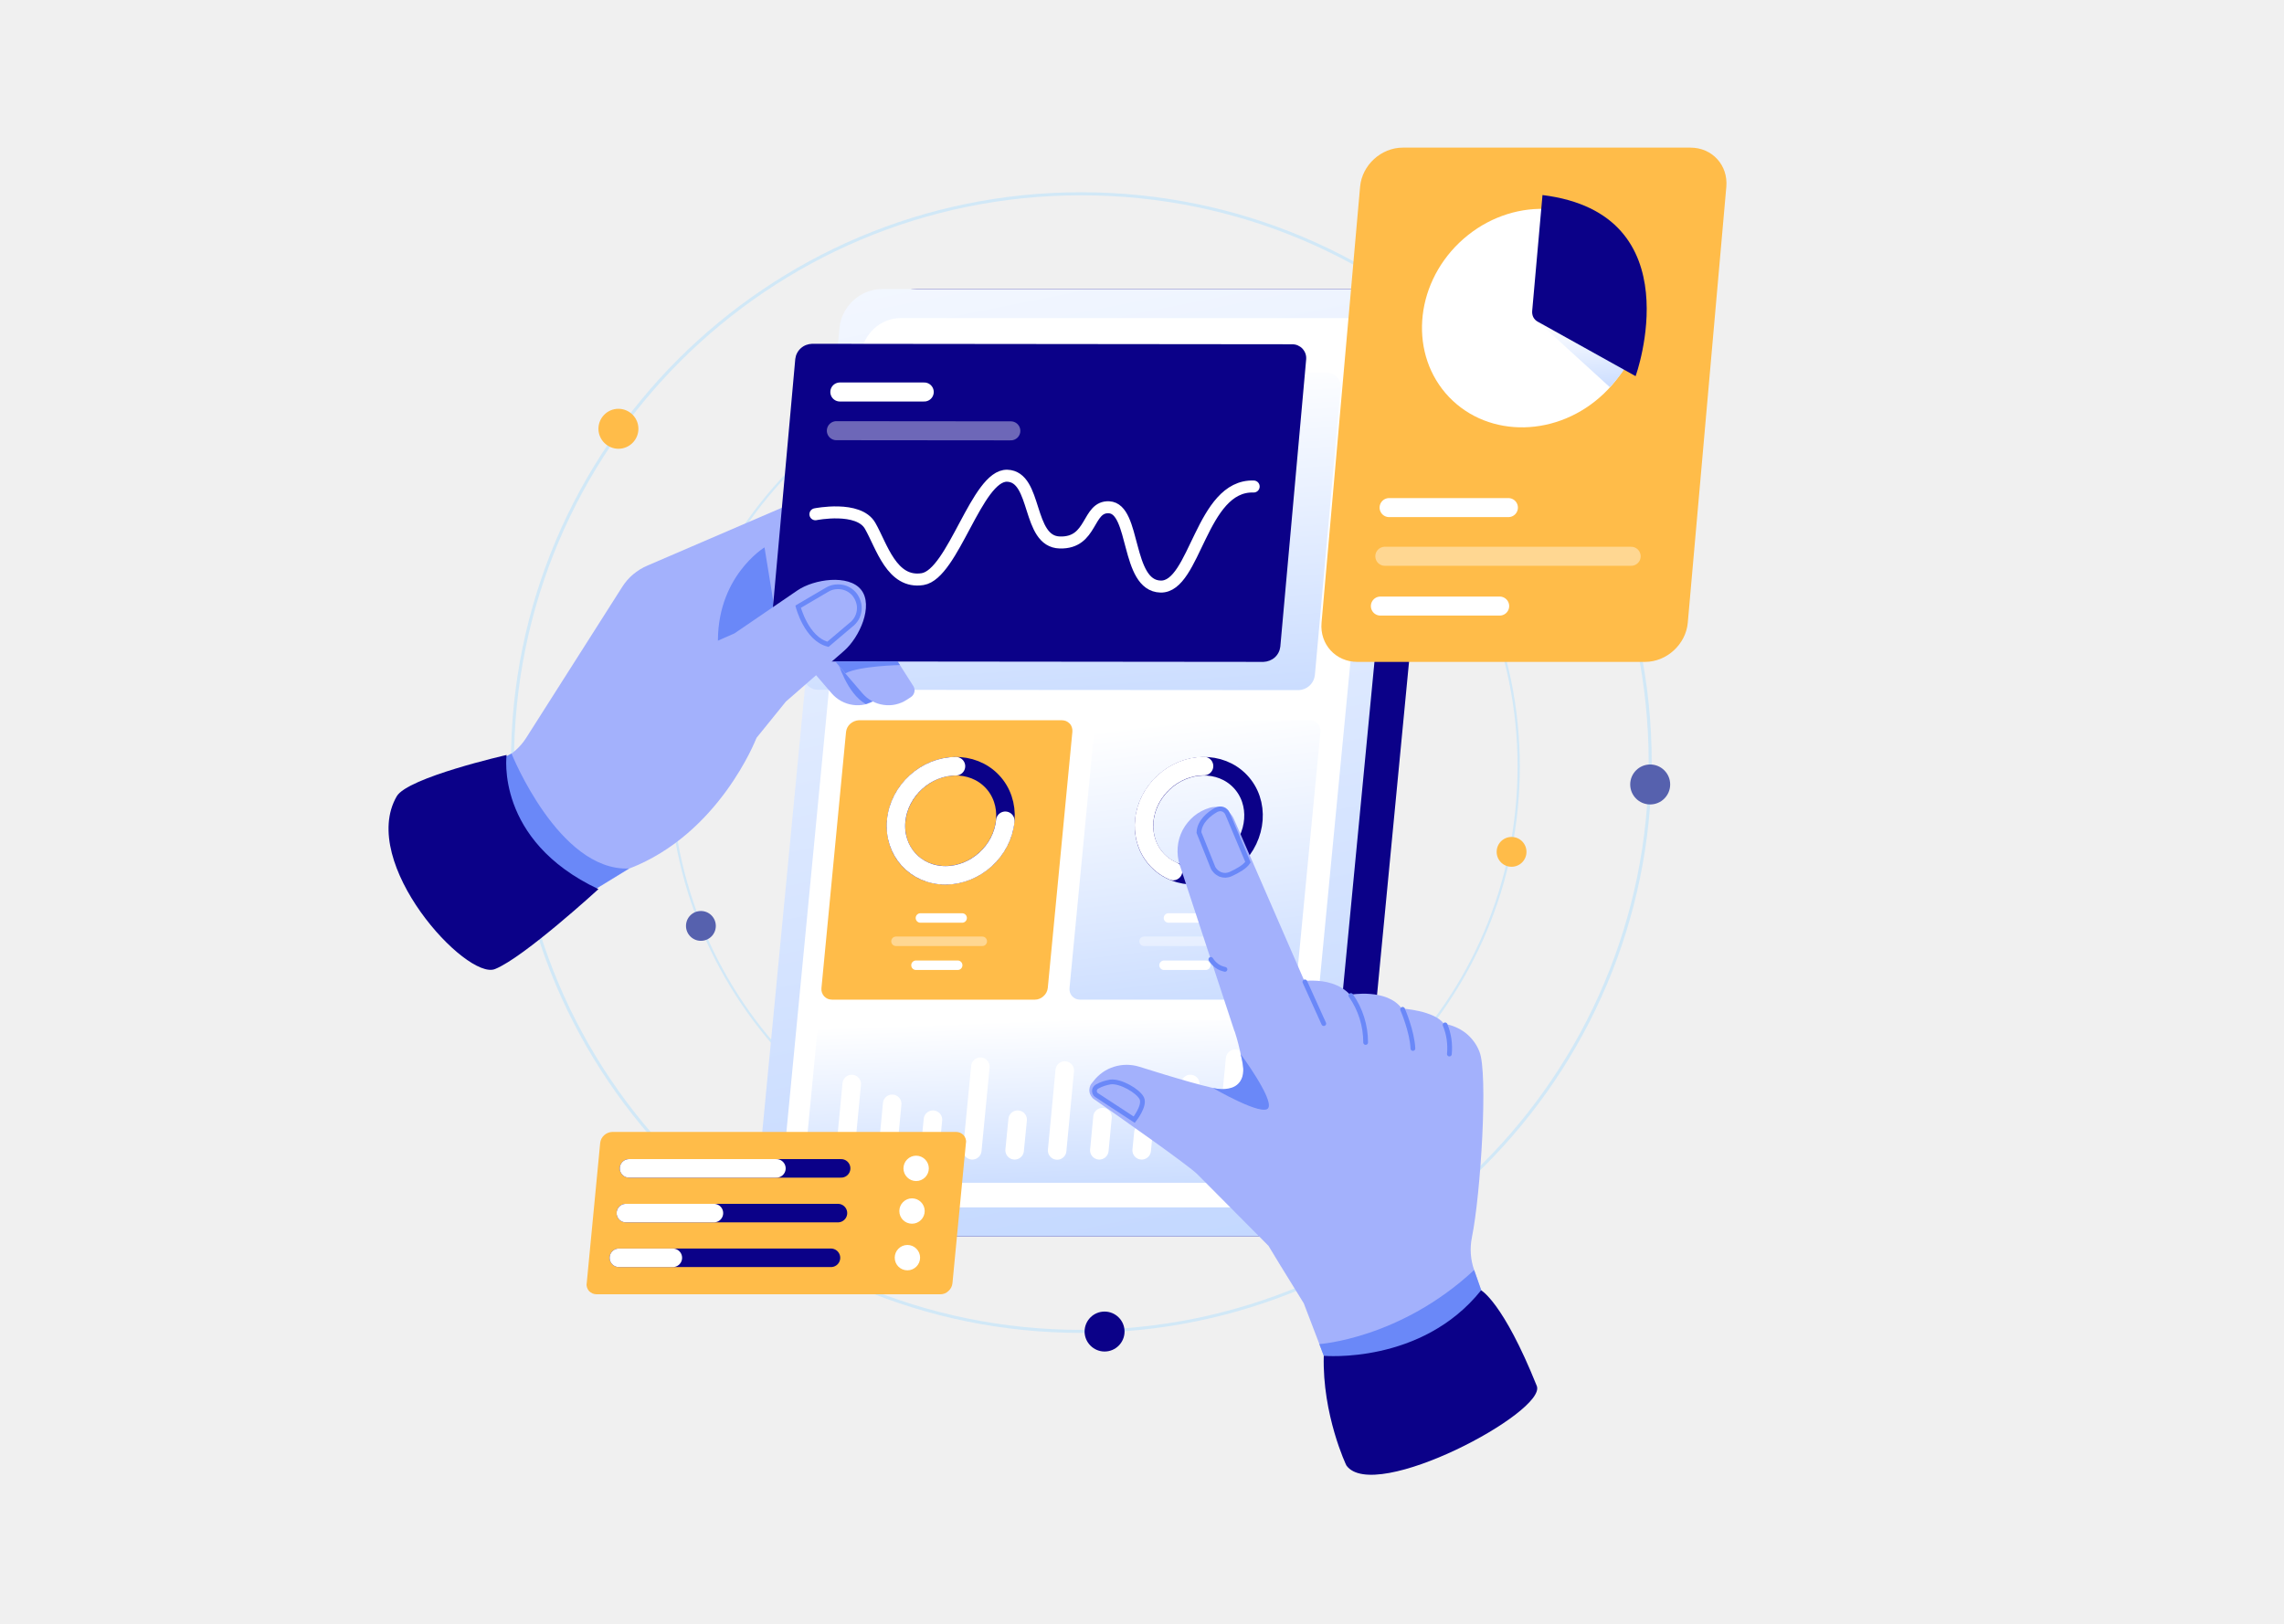
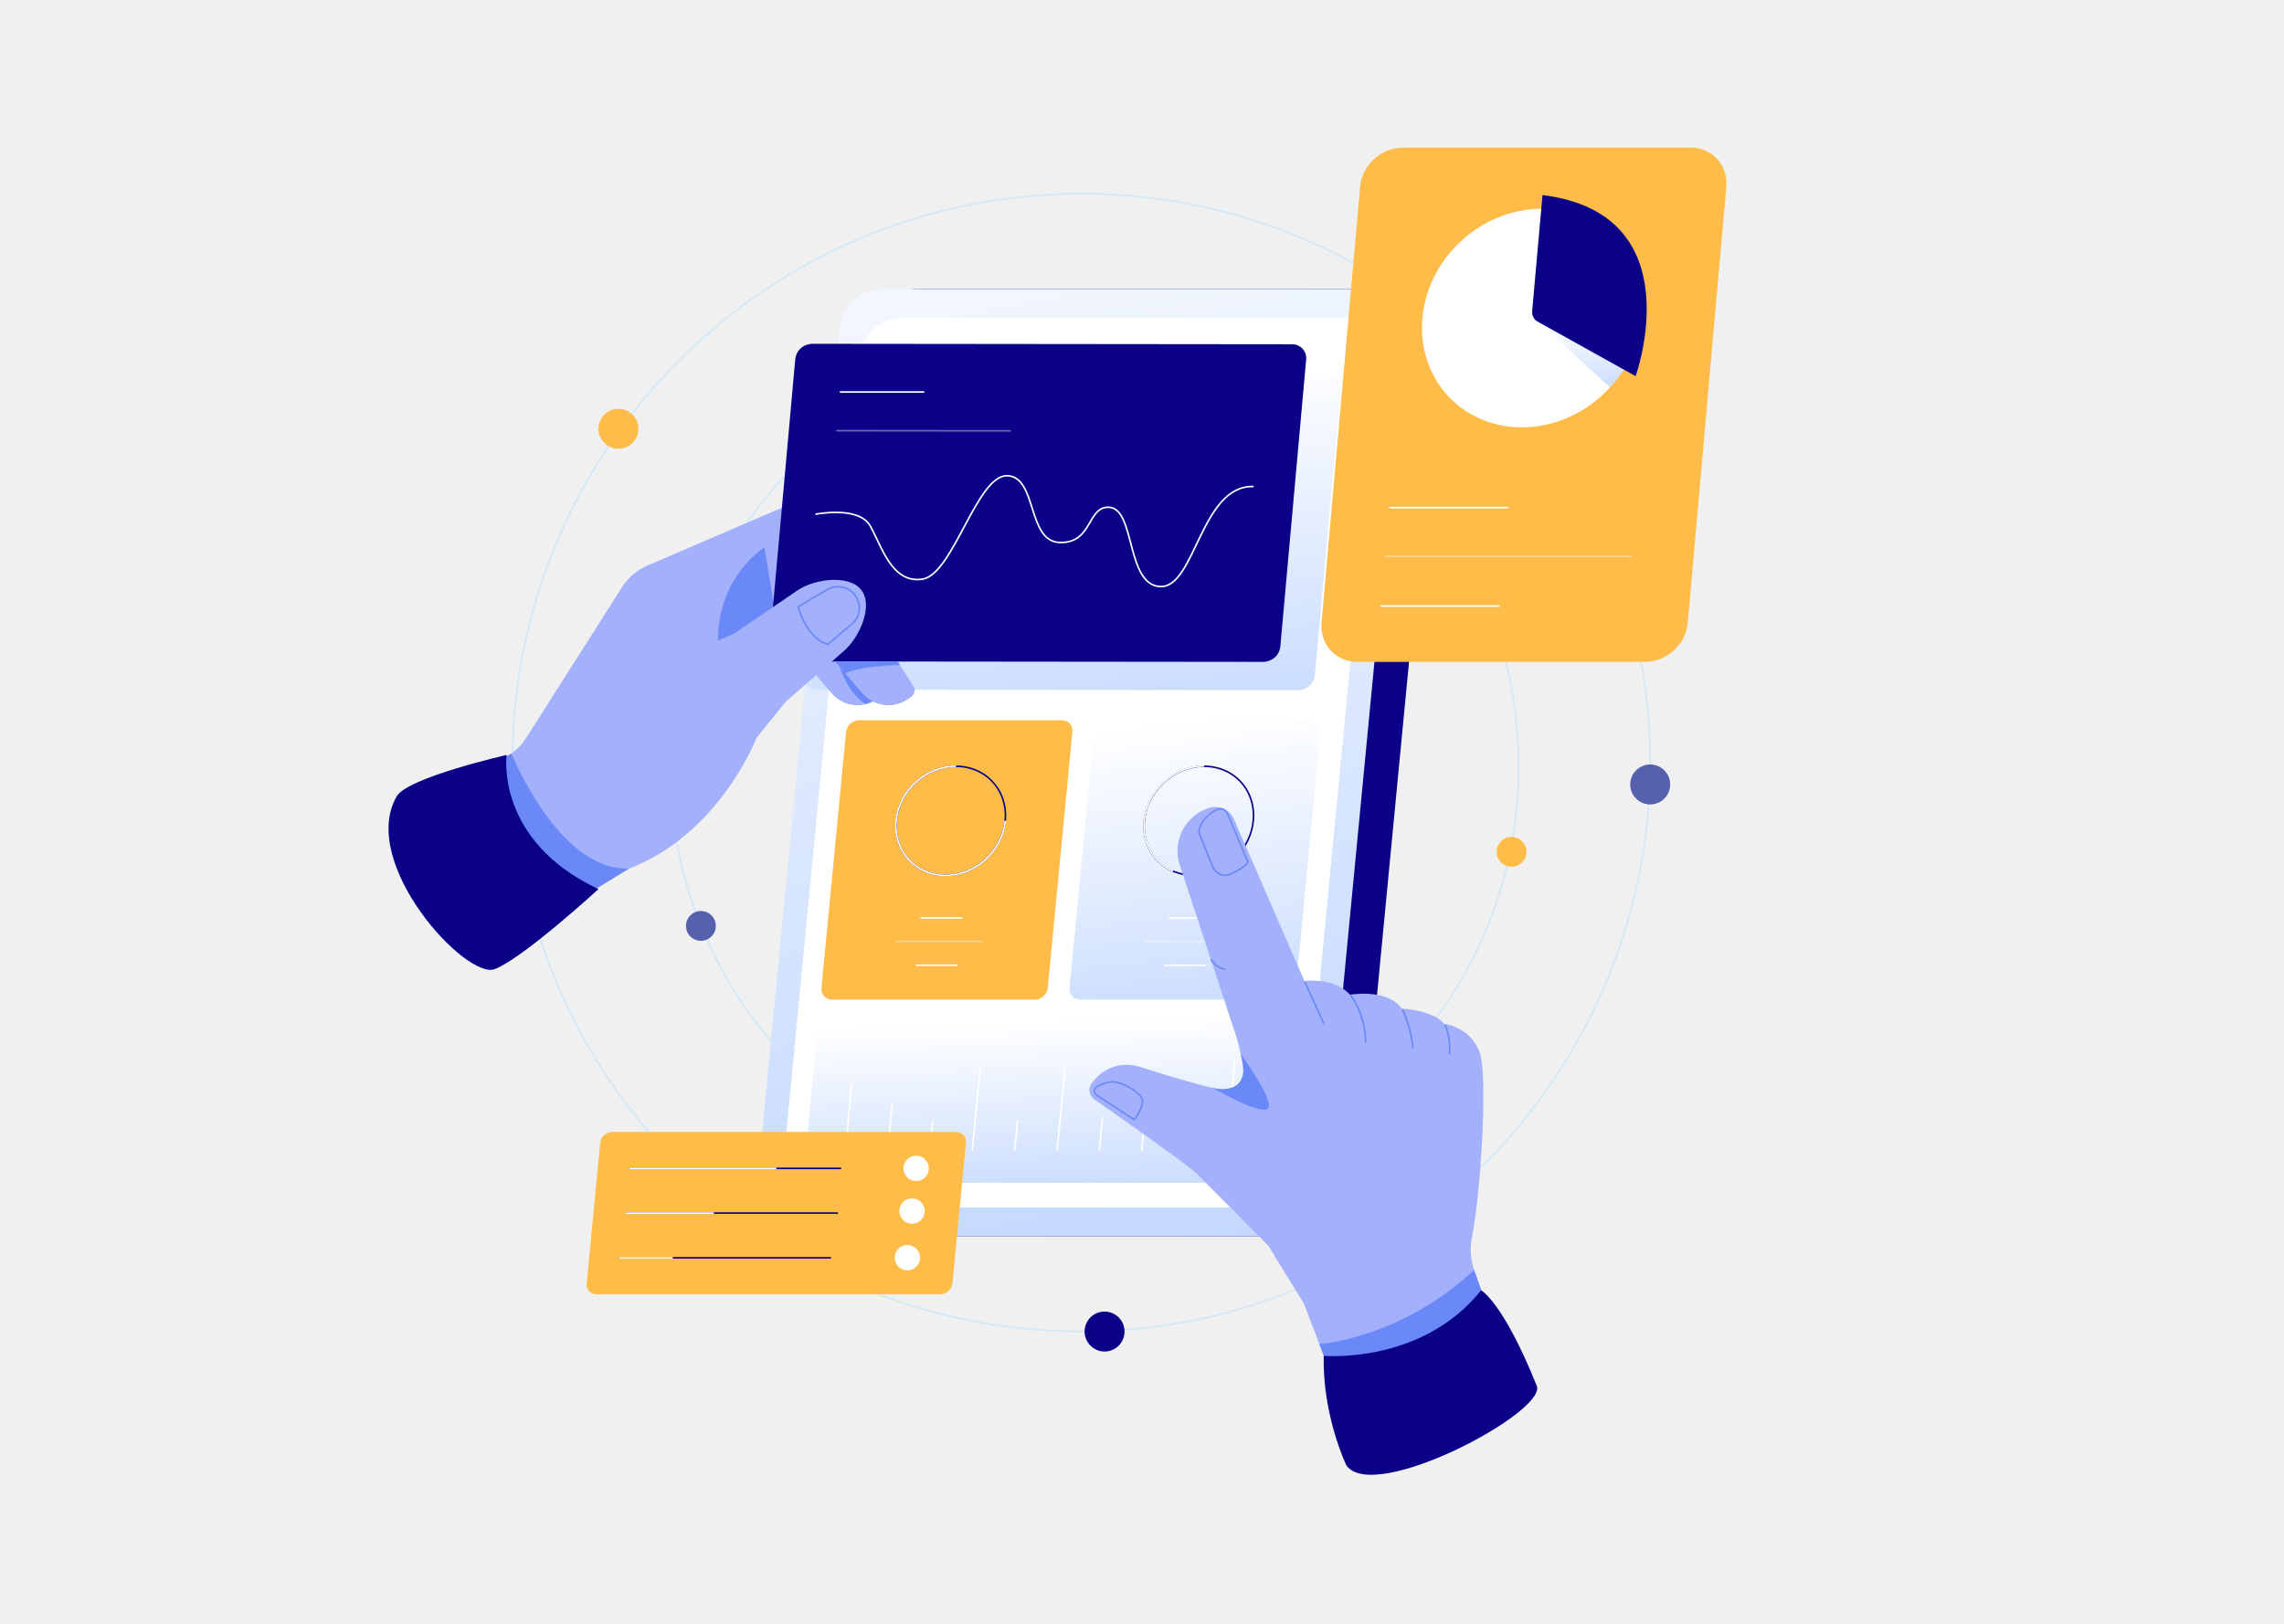
<svg xmlns="http://www.w3.org/2000/svg" version="1.1" id="Layer_1" x="0px" y="0px" viewBox="0 0 1440 1024" style="enable-background:new 0 0 1440 1024;" xml:space="preserve">
  <style type="text/css">
	.st0{fill:none;}
- 	.st1{fill:none;stroke:#D1E8F7;stroke-width:1.917;stroke-miterlimit:10;}
+ 	.st1{fill:none;stroke:#D1E8F7;strokeWidth:1.917;stroke-miterlimit:10;}
	.st2{fill:#FFBC49;}
	.st3{fill:#5661AE;}
	.st4{fill:#0B0188;}
- 	.st5{fill:none;stroke:#D1E8F7;stroke-width:1.43;stroke-miterlimit:10;}
+ 	.st5{fill:none;stroke:#D1E8F7;strokeWidth:1.43;stroke-miterlimit:10;}
	.st6{fill:url(#SVGID_1_);}
	.st7{fill:#FFFFFF;}
	.st8{fill:url(#SVGID_00000084506455311896392600000015118271678200011419_);}
	.st9{fill:url(#SVGID_00000180338084912541448190000006834899876064693145_);}
- 	.st10{fill:none;stroke:#0B0188;stroke-width:11.69;stroke-miterlimit:10;}
- 	.st11{fill:none;stroke:#FFFFFF;stroke-width:11.69;stroke-linecap:round;stroke-miterlimit:10;}
- 	.st12{fill:none;stroke:#FFFFFF;stroke-width:5.984;stroke-linecap:round;stroke-miterlimit:10;}
+ 	.st10{fill:none;stroke:#0B0188;strokeWidth:11.69;stroke-miterlimit:10;}
+ 	.st11{fill:none;stroke:#FFFFFF;strokeWidth:11.69;strokeLinecap:round;stroke-miterlimit:10;}
+ 	.st12{fill:none;stroke:#FFFFFF;strokeWidth:5.984;strokeLinecap:round;stroke-miterlimit:10;}
	
- 		.st13{opacity:0.4;fill:none;stroke:#FFFFFF;stroke-width:5.984;stroke-linecap:round;stroke-miterlimit:10;enable-background:new    ;}
+ 		.st13{opacity:0.4;fill:none;stroke:#FFFFFF;strokeWidth:5.984;strokeLinecap:round;stroke-miterlimit:10;enable-background:new    ;}
	.st14{fill:url(#SVGID_00000108988114396847989220000002628323872864016304_);}
	.st15{fill:#A3B1FC;}
	.st16{fill:#6A88F8;}
- 	.st17{fill:none;stroke:#FFFFFF;stroke-width:7.565;stroke-linecap:round;stroke-miterlimit:10;}
- 	.st18{fill:none;stroke:#FFFFFF;stroke-width:11.999;stroke-linecap:round;stroke-miterlimit:10;}
+ 	.st17{fill:none;stroke:#FFFFFF;strokeWidth:7.565;strokeLinecap:round;stroke-miterlimit:10;}
+ 	.st18{fill:none;stroke:#FFFFFF;strokeWidth:11.999;strokeLinecap:round;stroke-miterlimit:10;}
	
- 		.st19{opacity:0.4;fill:none;stroke:#FFFFFF;stroke-width:11.999;stroke-linecap:round;stroke-miterlimit:10;enable-background:new    ;}
- 	.st20{fill:none;stroke:#6A88F8;stroke-width:3;stroke-linecap:round;}
+ 		.st19{opacity:0.4;fill:none;stroke:#FFFFFF;strokeWidth:11.999;strokeLinecap:round;stroke-miterlimit:10;enable-background:new    ;}
+ 	.st20{fill:none;stroke:#6A88F8;strokeWidth:3;strokeLinecap:round;}
	.st21{fill:url(#SVGID_00000124143922689566310140000003385365603229235862_);}
- 	.st22{fill:none;stroke:#FFFFFF;stroke-width:12;stroke-linecap:round;stroke-miterlimit:10;}
+ 	.st22{fill:none;stroke:#FFFFFF;strokeWidth:12;strokeLinecap:round;stroke-miterlimit:10;}
	
- 		.st23{opacity:0.4;fill:none;stroke:#FFFFFF;stroke-width:12;stroke-linecap:round;stroke-miterlimit:10;enable-background:new    ;}
- 	.st24{fill:none;stroke:#0B0188;stroke-width:11.69;stroke-linecap:round;stroke-miterlimit:10;}
+ 		.st23{opacity:0.4;fill:none;stroke:#FFFFFF;strokeWidth:12;strokeLinecap:round;stroke-miterlimit:10;enable-background:new    ;}
+ 	.st24{fill:none;stroke:#0B0188;strokeWidth:11.69;strokeLinecap:round;stroke-miterlimit:10;}
	.st25{fill:#182FA4;}
	.st26{fill:#8F9094;}
	.st27{fill:#989898;}
</style>
  <rect x="245" y="93" class="st0" width="843.5" height="837" />
  <path class="st1" d="M681.7,839.6c198.1,0,358.7-160.6,358.7-358.7c0-198.1-160.6-358.7-358.7-358.7S323.1,282.9,323.1,481  C323.1,679,483.6,839.6,681.7,839.6z" />
  <path class="st2" d="M389.9,283c7,0,12.6-5.7,12.6-12.6c0-7-5.7-12.6-12.6-12.6c-7,0-12.6,5.7-12.6,12.6  C377.3,277.3,383,283,389.9,283z" />
  <path class="st3" d="M1040.4,507.3c7,0,12.6-5.7,12.6-12.6c0-7-5.7-12.6-12.6-12.6c-7,0-12.6,5.7-12.6,12.6  C1027.8,501.6,1033.4,507.3,1040.4,507.3z" />
  <path class="st4" d="M696.4,852.3c7,0,12.6-5.7,12.6-12.6c0-7-5.7-12.6-12.6-12.6c-7,0-12.6,5.7-12.6,12.6  C683.8,846.6,689.5,852.3,696.4,852.3z" />
  <path class="st5" d="M690,750.9c147.8,0,267.5-119.8,267.5-267.5c0-147.8-119.8-267.6-267.5-267.6c-147.8,0-267.6,119.8-267.6,267.6  C422.5,631.1,542.3,750.9,690,750.9z" />
  <path class="st2" d="M953,546.6c5.2,0,9.4-4.2,9.4-9.4c0-5.2-4.2-9.4-9.4-9.4c-5.2,0-9.4,4.2-9.4,9.4  C943.6,542.4,947.8,546.6,953,546.6z" />
  <path class="st3" d="M441.9,593.3c5.2,0,9.4-4.2,9.4-9.4c0-5.2-4.2-9.4-9.4-9.4c-5.2,0-9.4,4.2-9.4,9.4  C432.5,589.1,436.7,593.3,441.9,593.3z" />
  <path class="st4" d="M570.2,253.3c5.2,0,9.4-4.2,9.4-9.4c0-5.2-4.2-9.4-9.4-9.4c-5.2,0-9.4,4.2-9.4,9.4  C560.8,249.1,565,253.3,570.2,253.3z" />
  <path class="st4" d="M829.3,779.6h-309c-13.4,0-23.2-10.9-21.9-24.3l52.7-548.7c1.3-13.4,13.2-24.3,26.6-24.3h309  c13.4,0,23.2,10.9,21.9,24.3l-52.7,548.7C854.6,768.7,842.7,779.6,829.3,779.6z" />
  <linearGradient id="SVGID_1_" gradientUnits="userSpaceOnUse" x1="586.129" y1="1022.07" x2="869.966" y2="-400.313" gradientTransform="matrix(1 0 0 -1 0 1024)">
    <stop offset="0" style="stop-color:#FFFFFF" />
    <stop offset="1" style="stop-color:#94B9FF" />
  </linearGradient>
  <path class="st6" d="M807.5,779.6h-309c-13.4,0-23.2-10.9-21.9-24.3l52.7-548.7c1.3-13.4,13.2-24.3,26.6-24.3h309  c13.4,0,23.2,10.9,21.9,24.3l-52.7,548.7C832.8,768.7,820.9,779.6,807.5,779.6z" />
  <path class="st7" d="M795.8,761.4H513.7c-12.4,0-21.5-10.1-20.3-22.5L543,223.1c1.2-12.4,12.2-22.5,24.7-22.5h282.1  c12.4,0,21.5,10.1,20.3,22.5l-49.6,515.8C819.3,751.3,808.2,761.4,795.8,761.4z" />
  <linearGradient id="SVGID_00000047743573096707334990000000110900651024737940_" gradientUnits="userSpaceOnUse" x1="669.67" y1="789.904" x2="697.191" y2="361.488" gradientTransform="matrix(1 0 0 -1 0 1024)">
    <stop offset="0" style="stop-color:#FFFFFF" />
    <stop offset="1" style="stop-color:#94B9FF" />
  </linearGradient>
  <path style="fill:url(#SVGID_00000047743573096707334990000000110900651024737940_);" d="M818.4,435.2L515.8,435  c-1.2,0-2.5-0.2-3.6-0.7c-1.1-0.5-2.2-1.2-3-2.1c-0.8-0.9-1.5-2-1.9-3.2c-0.4-1.2-0.5-2.4-0.4-3.6l16.3-181.1c0.3-2.6,1.5-5,3.5-6.8  c2-1.8,4.5-2.7,7.1-2.8l302.6,0.3c1.2,0,2.5,0.2,3.6,0.7c1.1,0.5,2.2,1.2,3,2.1c0.8,0.9,1.5,2,1.9,3.2c0.4,1.2,0.5,2.4,0.4,3.6  L829,425.7c-0.3,2.6-1.5,5-3.5,6.8C823.6,434.2,821,435.2,818.4,435.2z" />
  <linearGradient id="SVGID_00000160176365821788765310000007158338744324115861_" gradientUnits="userSpaceOnUse" x1="742.823" y1="569.511" x2="787.84" y2="196.754" gradientTransform="matrix(1 0 0 -1 0 1024)">
    <stop offset="0" style="stop-color:#FFFFFF" />
    <stop offset="1" style="stop-color:#94B9FF" />
  </linearGradient>
  <path style="fill:url(#SVGID_00000160176365821788765310000007158338744324115861_);" d="M808.9,630.4H681c-0.9,0-1.9-0.2-2.7-0.5  c-0.9-0.4-1.6-0.9-2.3-1.6c-0.6-0.7-1.1-1.5-1.4-2.4c-0.3-0.9-0.4-1.8-0.3-2.8l15.5-161.5c0.2-2,1.2-3.9,2.7-5.2s3.4-2.1,5.4-2.2  h127.9c0.9,0,1.9,0.2,2.7,0.5c0.9,0.4,1.6,0.9,2.3,1.6c0.6,0.7,1.1,1.5,1.4,2.4c0.3,0.9,0.4,1.9,0.3,2.8L817,623  c-0.2,2-1.2,3.9-2.7,5.2C812.8,629.6,810.9,630.4,808.9,630.4z" />
  <path class="st10" d="M778.4,541.3c14.4-13.7,16-35.5,3.5-48.6c-12.5-13.1-34.3-12.6-48.7,1.2c-14.4,13.7-16,35.5-3.5,48.6  C742.2,555.6,764,555,778.4,541.3z" />
  <path class="st11" d="M739.6,549.3c-12-5.2-19.5-17.4-18.2-31.8c1.8-19,18.7-34.4,37.7-34.4" />
  <path class="st12" d="M736.7,578.9h26.3" />
  <path class="st12" d="M733.9,608.7h26.3" />
  <path class="st13" d="M721.3,593.6h54.4" />
  <path class="st2" d="M652.5,630.4H524.6c-0.9,0-1.9-0.2-2.7-0.5c-0.9-0.4-1.6-0.9-2.3-1.6c-0.6-0.7-1.1-1.5-1.4-2.4  c-0.3-0.9-0.4-1.8-0.3-2.8l15.5-161.5c0.2-2,1.2-3.9,2.7-5.2s3.4-2.1,5.4-2.2h127.9c0.9,0,1.9,0.2,2.7,0.5c0.9,0.4,1.6,0.9,2.3,1.6  s1.1,1.5,1.4,2.4c0.3,0.9,0.4,1.9,0.3,2.8L660.6,623c-0.2,2-1.2,3.9-2.7,5.2C656.4,629.6,654.5,630.4,652.5,630.4z" />
  <path class="st10" d="M622,541.3c14.4-13.7,16-35.5,3.5-48.6c-12.5-13.1-34.3-12.6-48.7,1.2c-14.4,13.7-16,35.5-3.5,48.6  C585.8,555.6,607.6,555,622,541.3z" />
  <path class="st11" d="M633.8,517.6c-1.8,19-18.7,34.4-37.7,34.4s-32.9-15.4-31.1-34.4c1.8-19,18.7-34.4,37.7-34.4" />
  <path class="st12" d="M580.3,578.9h26.3" />
  <path class="st12" d="M577.5,608.7h26.3" />
  <path class="st13" d="M564.9,593.6h54.4" />
  <linearGradient id="SVGID_00000054238125155393307430000005866801072814922426_" gradientUnits="userSpaceOnUse" x1="658.703" y1="380.99" x2="666.632" y2="161.438" gradientTransform="matrix(1 0 0 -1 0 1024)">
    <stop offset="0" style="stop-color:#FFFFFF" />
    <stop offset="1" style="stop-color:#94B9FF" />
  </linearGradient>
  <path style="fill:url(#SVGID_00000054238125155393307430000005866801072814922426_);" d="M798.2,745.9H513.1c-0.9,0-1.8-0.2-2.6-0.5  c-0.8-0.4-1.6-0.9-2.2-1.5c-0.6-0.7-1-1.4-1.3-2.3c-0.3-0.9-0.4-1.8-0.2-2.6l8.5-88.5c0.2-1.9,1.1-3.7,2.5-4.9  c1.4-1.3,3.2-2,5.2-2.1H808c0.9,0,1.8,0.2,2.6,0.5c0.8,0.4,1.6,0.9,2.2,1.5c0.6,0.7,1,1.4,1.3,2.3c0.3,0.9,0.4,1.8,0.2,2.6  l-8.5,88.5c-0.2,1.9-1.1,3.7-2.5,4.9C801.9,745.2,800.1,745.9,798.2,745.9z" />
  <path class="st11" d="M533,725.4l4-41.8" />
  <path class="st11" d="M562.5,696.1l-2.8,29.3" />
  <path class="st11" d="M588.2,706.1l-1.9,19.3" />
  <path class="st11" d="M618.1,672.7l-5.1,52.7" />
  <path class="st11" d="M641.6,706.1l-1.9,19.3" />
  <path class="st11" d="M671.3,675.1l-4.8,50.4" />
  <path class="st11" d="M695.1,704.5l-2,20.9" />
  <path class="st11" d="M720.9,714.3l-1.1,11.1" />
  <path class="st11" d="M750.5,683.6l-4,41.8" />
  <path class="st11" d="M778.7,667.7l-5.6,57.8" />
  <path class="st15" d="M540.4,407.5l16,25.1c0.7,1.1,1,2.5,0.7,3.8c-0.3,1.3-1.1,2.5-2.2,3.2l-2.6,1.7c-4.3,2.8-9.5,4-14.7,3.2  c-5.1-0.7-9.8-3.3-13.2-7.2l-21.3-24.8L540.4,407.5z" />
  <path class="st16" d="M528.1,417.1c0,0,5.9,20.4,17.8,26.9c3.1-1.2,6.1-2.7,8.9-4.5l-13.4-22.5" />
  <path class="st15" d="M254.1,508.7l62.9-30.2c5.9-2.8,10.9-7.3,14.5-12.8l60.8-95.6c3.8-6,9.3-10.6,15.8-13.4l87.6-37.7l-18.7,141.7  l-0.3,5.2c0,0-23.2,60-79.9,81.8l-90.7,55.5L254.1,508.7z" />
  <path class="st16" d="M322.5,475.2c0,0,29.8,74.3,74,72.5L368.3,565c0,0-95.9-17.8-60-82.4L322.5,475.2z" />
  <path class="st16" d="M482,345.2c0,0-31,18.8-29.3,62.3l37.2-13.9L482,345.2z" />
  <path class="st15" d="M559.8,407.5l16,25.1c0.7,1.1,1,2.5,0.7,3.8c-0.3,1.3-1.1,2.5-2.2,3.2l-2.6,1.7c-4.3,2.8-9.5,4-14.7,3.2  c-5.1-0.7-9.8-3.3-13.2-7.2l-21.3-24.8L559.8,407.5z" />
  <path class="st4" d="M796.6,417.4L494,417.1c-1.2,0-2.5-0.2-3.6-0.7c-1.1-0.5-2.2-1.2-3-2.1c-0.8-0.9-1.5-2-1.9-3.2  s-0.5-2.4-0.4-3.6l16.3-181.1c0.3-2.6,1.5-5,3.5-6.8c2-1.8,4.5-2.7,7.1-2.8l302.6,0.3c1.2,0,2.5,0.2,3.6,0.7c1.1,0.5,2.2,1.2,3,2.1  c0.8,0.9,1.5,2,1.9,3.2c0.4,1.2,0.5,2.4,0.4,3.6l-16.3,181.1c-0.3,2.6-1.5,5-3.5,6.8C801.8,416.3,799.2,417.3,796.6,417.4z" />
  <path class="st17" d="M514.1,324.3c0,0,27.2-5.5,34.5,7.3c7.3,12.7,13.6,36.7,33.1,33.6C601,362,615.9,299.5,635,300  c19.1,0.6,12.4,41.6,33.2,42.1c20.8,0.6,17.1-22.9,31-22.2c16.8,0.8,10.6,49.4,32.5,50c21.9,0.6,25.5-64.2,58.7-63.1" />
  <path class="st18" d="M529.5,247.2l53.2,0" />
  <path class="st19" d="M527.3,271.6l110,0.1" />
  <path class="st15" d="M424.3,416.5l38.8-17.1l39.7-27.1c10.4-7.1,32.2-10.3,40.1-0.4c8,10.1-1,30-10.7,38.5l-36.7,32l-19.1,23.6  L424.3,416.5z" />
  <path class="st20" d="M503.2,382.6c0,0,5.2,20.2,18.8,23.7l14.4-12.2c1.5-1.1,2.7-2.5,3.6-4c0.9-1.6,1.5-3.3,1.7-5.1  c0.2-1.8,0.1-3.6-0.5-5.4c-0.5-1.7-1.4-3.4-2.5-4.8l0,0c-2-2.4-4.9-4.1-8-4.6c-3.1-0.5-6.4,0-9.1,1.6L503.2,382.6z" />
  <path class="st4" d="M319.4,476.1c0,0-7.5,53.8,57.9,84.6c0,0-47,43.1-65.2,50.4c-18.1,7.3-86.2-66.9-62-108.9  C256.9,490.3,319.4,476.1,319.4,476.1z" />
  <path class="st16" d="M567.4,419.4c0,0-25.5,0.5-34.4,5.2l-6.4-7.5l39.3,0L567.4,419.4z" />
  <path class="st2" d="M1037.2,417.4H855.8c-13.7,0-23.8-11.1-22.6-24.7l24.3-274.9c1.2-13.7,13.3-24.7,26.9-24.7h181.4  c13.7,0,23.8,11.1,22.6,24.7l-24.3,274.9C1062.9,406.3,1050.8,417.4,1037.2,417.4z" />
  <path class="st7" d="M1011.2,248.2c28.7-27.5,31.6-71.1,6.5-97.4c-25.2-26.3-68.8-25.3-97.6,2.2c-28.7,27.5-31.6,71.1-6.5,97.4  C938.8,276.7,982.5,275.7,1011.2,248.2z" />
  <linearGradient id="SVGID_00000113328506794644542510000005700854996463346842_" gradientUnits="userSpaceOnUse" x1="998.119" y1="821.401" x2="1004.883" y2="732.825" gradientTransform="matrix(1 0 0 -1 0 1024)">
    <stop offset="0" style="stop-color:#FFFFFF" />
    <stop offset="1" style="stop-color:#94B9FF" />
  </linearGradient>
  <path style="fill:url(#SVGID_00000113328506794644542510000005700854996463346842_);" d="M969.5,202.7l45.5,41.5  c0,0,10.4-11.1,13.4-19.1L969.5,202.7z" />
  <path class="st4" d="M972.5,123l-6.5,73.1c-0.1,1.3,0.1,2.7,0.7,3.9c0.6,1.2,1.6,2.2,2.7,2.8l61.8,34.4  C1031.3,237.1,1068,134.8,972.5,123z" />
  <path class="st22" d="M875.8,320.1H951" />
  <path class="st22" d="M870.3,382.2h75.2" />
  <path class="st23" d="M873.1,350.8h155.3" />
  <path class="st15" d="M814.1,619.9c0,0,24.2-6.5,37.1,7.4c0,0,23.2-4.2,32.6,8.7c0,0,20.5,1.2,26.5,9.6c4.9,0.7,9.6,2.7,13.6,5.7  c3.9,3.1,7,7.1,8.8,11.8c5.6,13.2,0.9,89.8-4.7,117.2c-1.4,6.9-0.9,14,1.4,20.6l14.2,40.8l-98.3,41.1l-23.3-60.9  c0,0-28.4-45.6-32.5-53.8c-4.1-8.1,2.8-75.4-11-117.5L814.1,619.9z" />
  <path class="st16" d="M834.6,855l-2.8-7.4c0,0,51-3.3,97.6-46.7l4.5,12.8c0,0-5.8,26.4-31.9,38.9C875.6,865,834.6,855,834.6,855z" />
  <path class="st4" d="M834.6,855c0,0,61.7,5.6,99.2-41.3c0,0,13.8,7.2,35.1,60.3c6.5,16.3-102.4,74.4-120,50.2  C848.8,924.2,833.6,892.1,834.6,855z" />
  <path class="st15" d="M784.5,676c0,0-2.1,11.3-12.2,11.3c-6.6,0-35-8.6-54-14.6c-5.2-1.6-10.7-1.6-15.9,0c-5.2,1.6-9.7,4.8-13,9.1  l-1.2,1.5c-0.6,0.7-1,1.6-1.2,2.5c-0.2,0.9-0.3,1.9-0.1,2.8c0.1,0.9,0.5,1.8,1,2.6c0.5,0.8,1.1,1.5,1.9,2  c16.1,11.2,59.5,41.7,65.1,47.3c6.8,6.8,44.9,45.2,44.9,45.2L784.5,676z" />
  <path class="st16" d="M782.2,664.7c0,0,20.6,27.9,17.5,33.9c-3,6.1-35-12.5-35-12.5S790.5,692.7,782.2,664.7z" />
  <path class="st15" d="M778.4,650.6l-34.6-105.1c-1.2-3.6-1.6-7.4-1.3-11.2c0.3-3.8,1.4-7.5,3.1-10.8c1.8-3.4,4.2-6.3,7.1-8.8  c2.9-2.4,6.3-4.2,10-5.3c3-0.9,6.2-0.6,9,0.7c2.8,1.3,5.1,3.6,6.3,6.5l48.6,111.7L778.4,650.6z" />
  <path class="st20" d="M763.4,605c1,1.6,2.3,3,3.8,4.1c1.5,1.1,3.3,1.8,5.1,2.2" />
  <path class="st20" d="M775.9,551.2c4.2-1.9,8.9-4.5,10.9-7.5l-12.9-30.6c-0.3-0.7-0.7-1.3-1.2-1.7c-0.5-0.5-1.1-0.9-1.8-1.1  c-0.7-0.2-1.4-0.3-2.1-0.2c-0.7,0.1-1.4,0.3-2,0.6c-4.6,2.6-10.6,7.4-10.9,14.3l8.7,21.7c0.4,1.1,1.1,2,1.9,2.8  c0.8,0.8,1.8,1.4,2.8,1.9c1.1,0.4,2.2,0.6,3.3,0.6C773.7,551.9,774.8,551.7,775.9,551.2z" />
  <path class="st20" d="M822.7,619.2l11.9,26.3" />
  <path class="st20" d="M851.7,627.8c6.1,8.7,9.3,19,9.3,29.6" />
  <path class="st20" d="M884.3,636.5c0,0,6,13.8,6.5,24.7" />
  <path class="st20" d="M911.1,646.3c2.4,5.8,3.3,12.1,2.7,18.4" />
  <path class="st20" d="M715.1,706.1c0,0,7.1-9,4.7-13.6s-13.3-10.9-19.6-10.2c-3,0.5-5.9,1.4-8.5,2.9c-0.5,0.3-0.9,0.6-1.2,1.1  c-0.3,0.5-0.5,1-0.5,1.5c0,0.5,0.1,1.1,0.3,1.6c0.2,0.5,0.6,0.9,1.1,1.2L715.1,706.1z" />
  <path class="st2" d="M592.8,816.2H376.2c-0.9,0-1.8-0.2-2.6-0.5c-0.8-0.4-1.6-0.9-2.2-1.5c-0.6-0.7-1-1.4-1.3-2.3  c-0.3-0.9-0.4-1.8-0.2-2.6l8.5-88.5c0.2-1.9,1.1-3.7,2.5-4.9c1.4-1.3,3.2-2,5.2-2.1h216.6c0.9,0,1.8,0.2,2.6,0.5  c0.8,0.4,1.6,0.9,2.2,1.5c0.6,0.7,1,1.4,1.3,2.3c0.3,0.9,0.4,1.8,0.2,2.6l-8.5,88.5c-0.2,1.9-1.1,3.7-2.5,4.9  C596.6,815.5,594.8,816.2,592.8,816.2z" />
  <path class="st24" d="M396.6,736.8h133.7" />
  <path class="st11" d="M396.6,736.8h92.9" />
  <path class="st24" d="M394.6,765h133.7" />
  <path class="st11" d="M394.6,765h55.5" />
  <path class="st24" d="M390.2,793.2h133.7" />
  <path class="st11" d="M390.2,793.2h34" />
  <path class="st7" d="M577.6,744.8c4.4,0,8-3.6,8-8c0-4.4-3.6-8-8-8c-4.4,0-8,3.6-8,8C569.6,741.2,573.2,744.8,577.6,744.8z" />
  <path class="st7" d="M575,771.7c4.4,0,8-3.6,8-8c0-4.4-3.6-8-8-8s-8,3.6-8,8C567,768.2,570.6,771.7,575,771.7z" />
  <path class="st7" d="M572.1,801.1c4.4,0,8-3.6,8-8c0-4.4-3.6-8-8-8c-4.4,0-8,3.6-8,8C564.1,797.6,567.7,801.1,572.1,801.1z" />
</svg>
